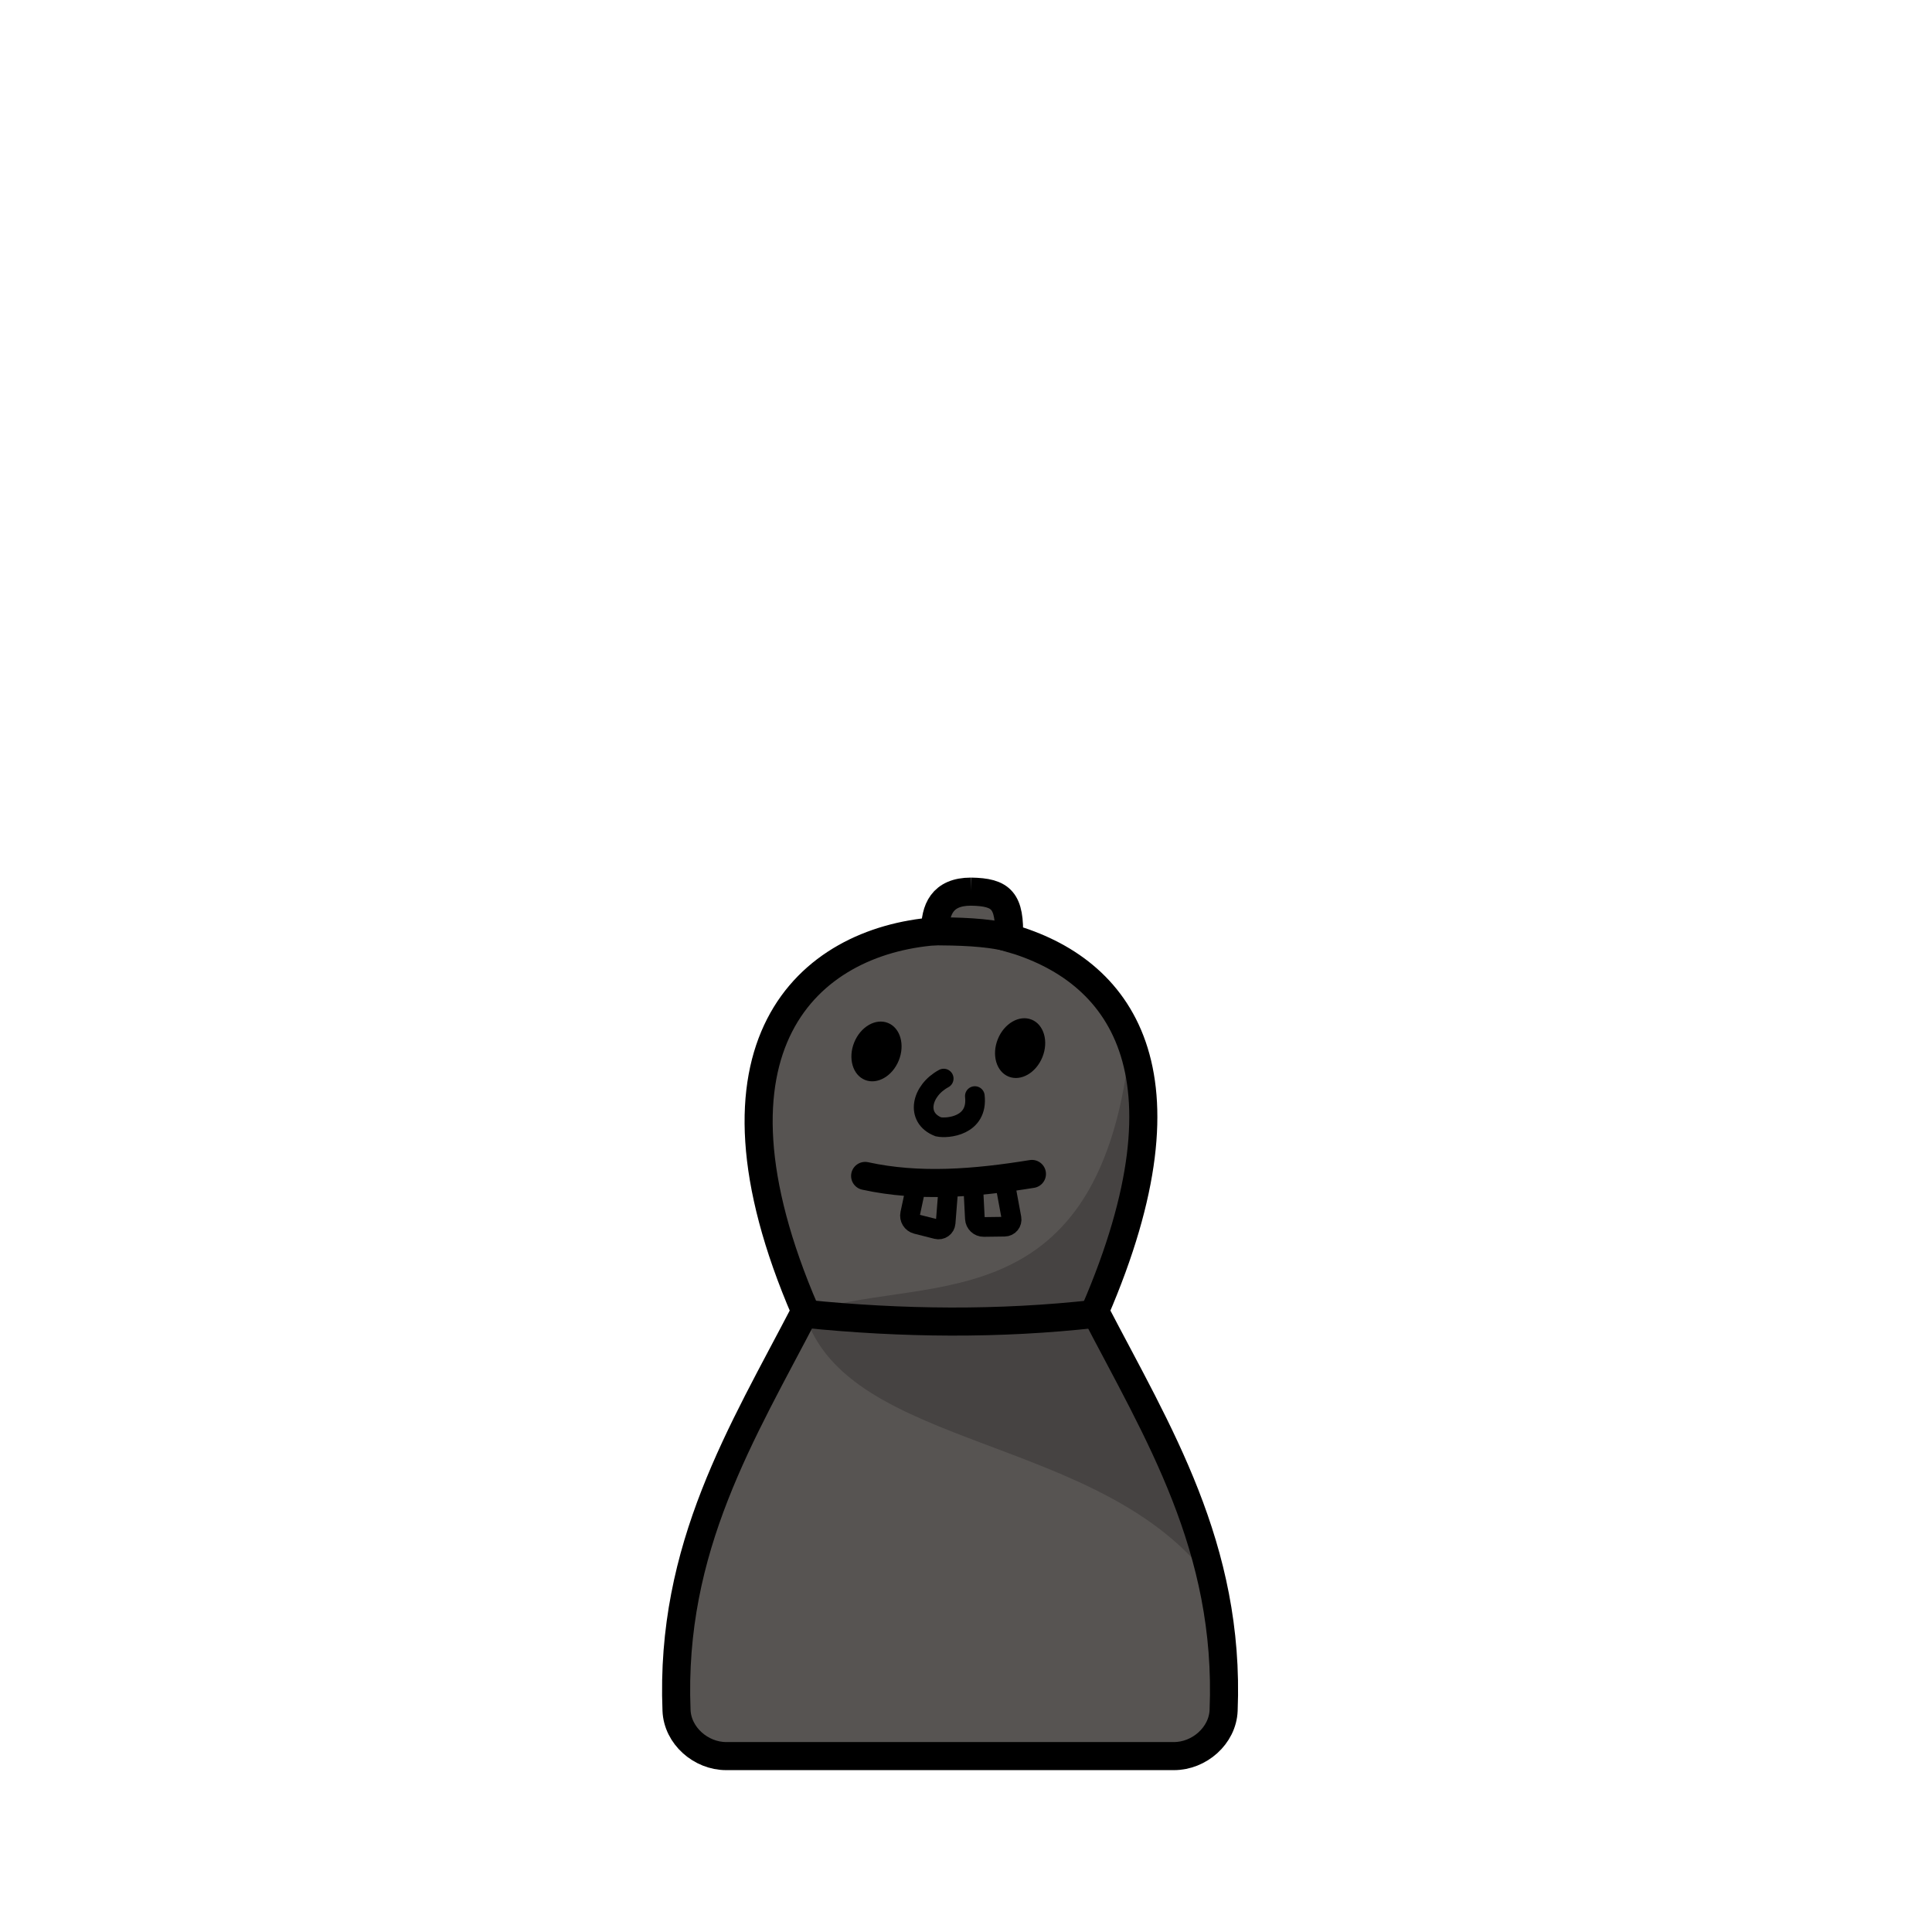
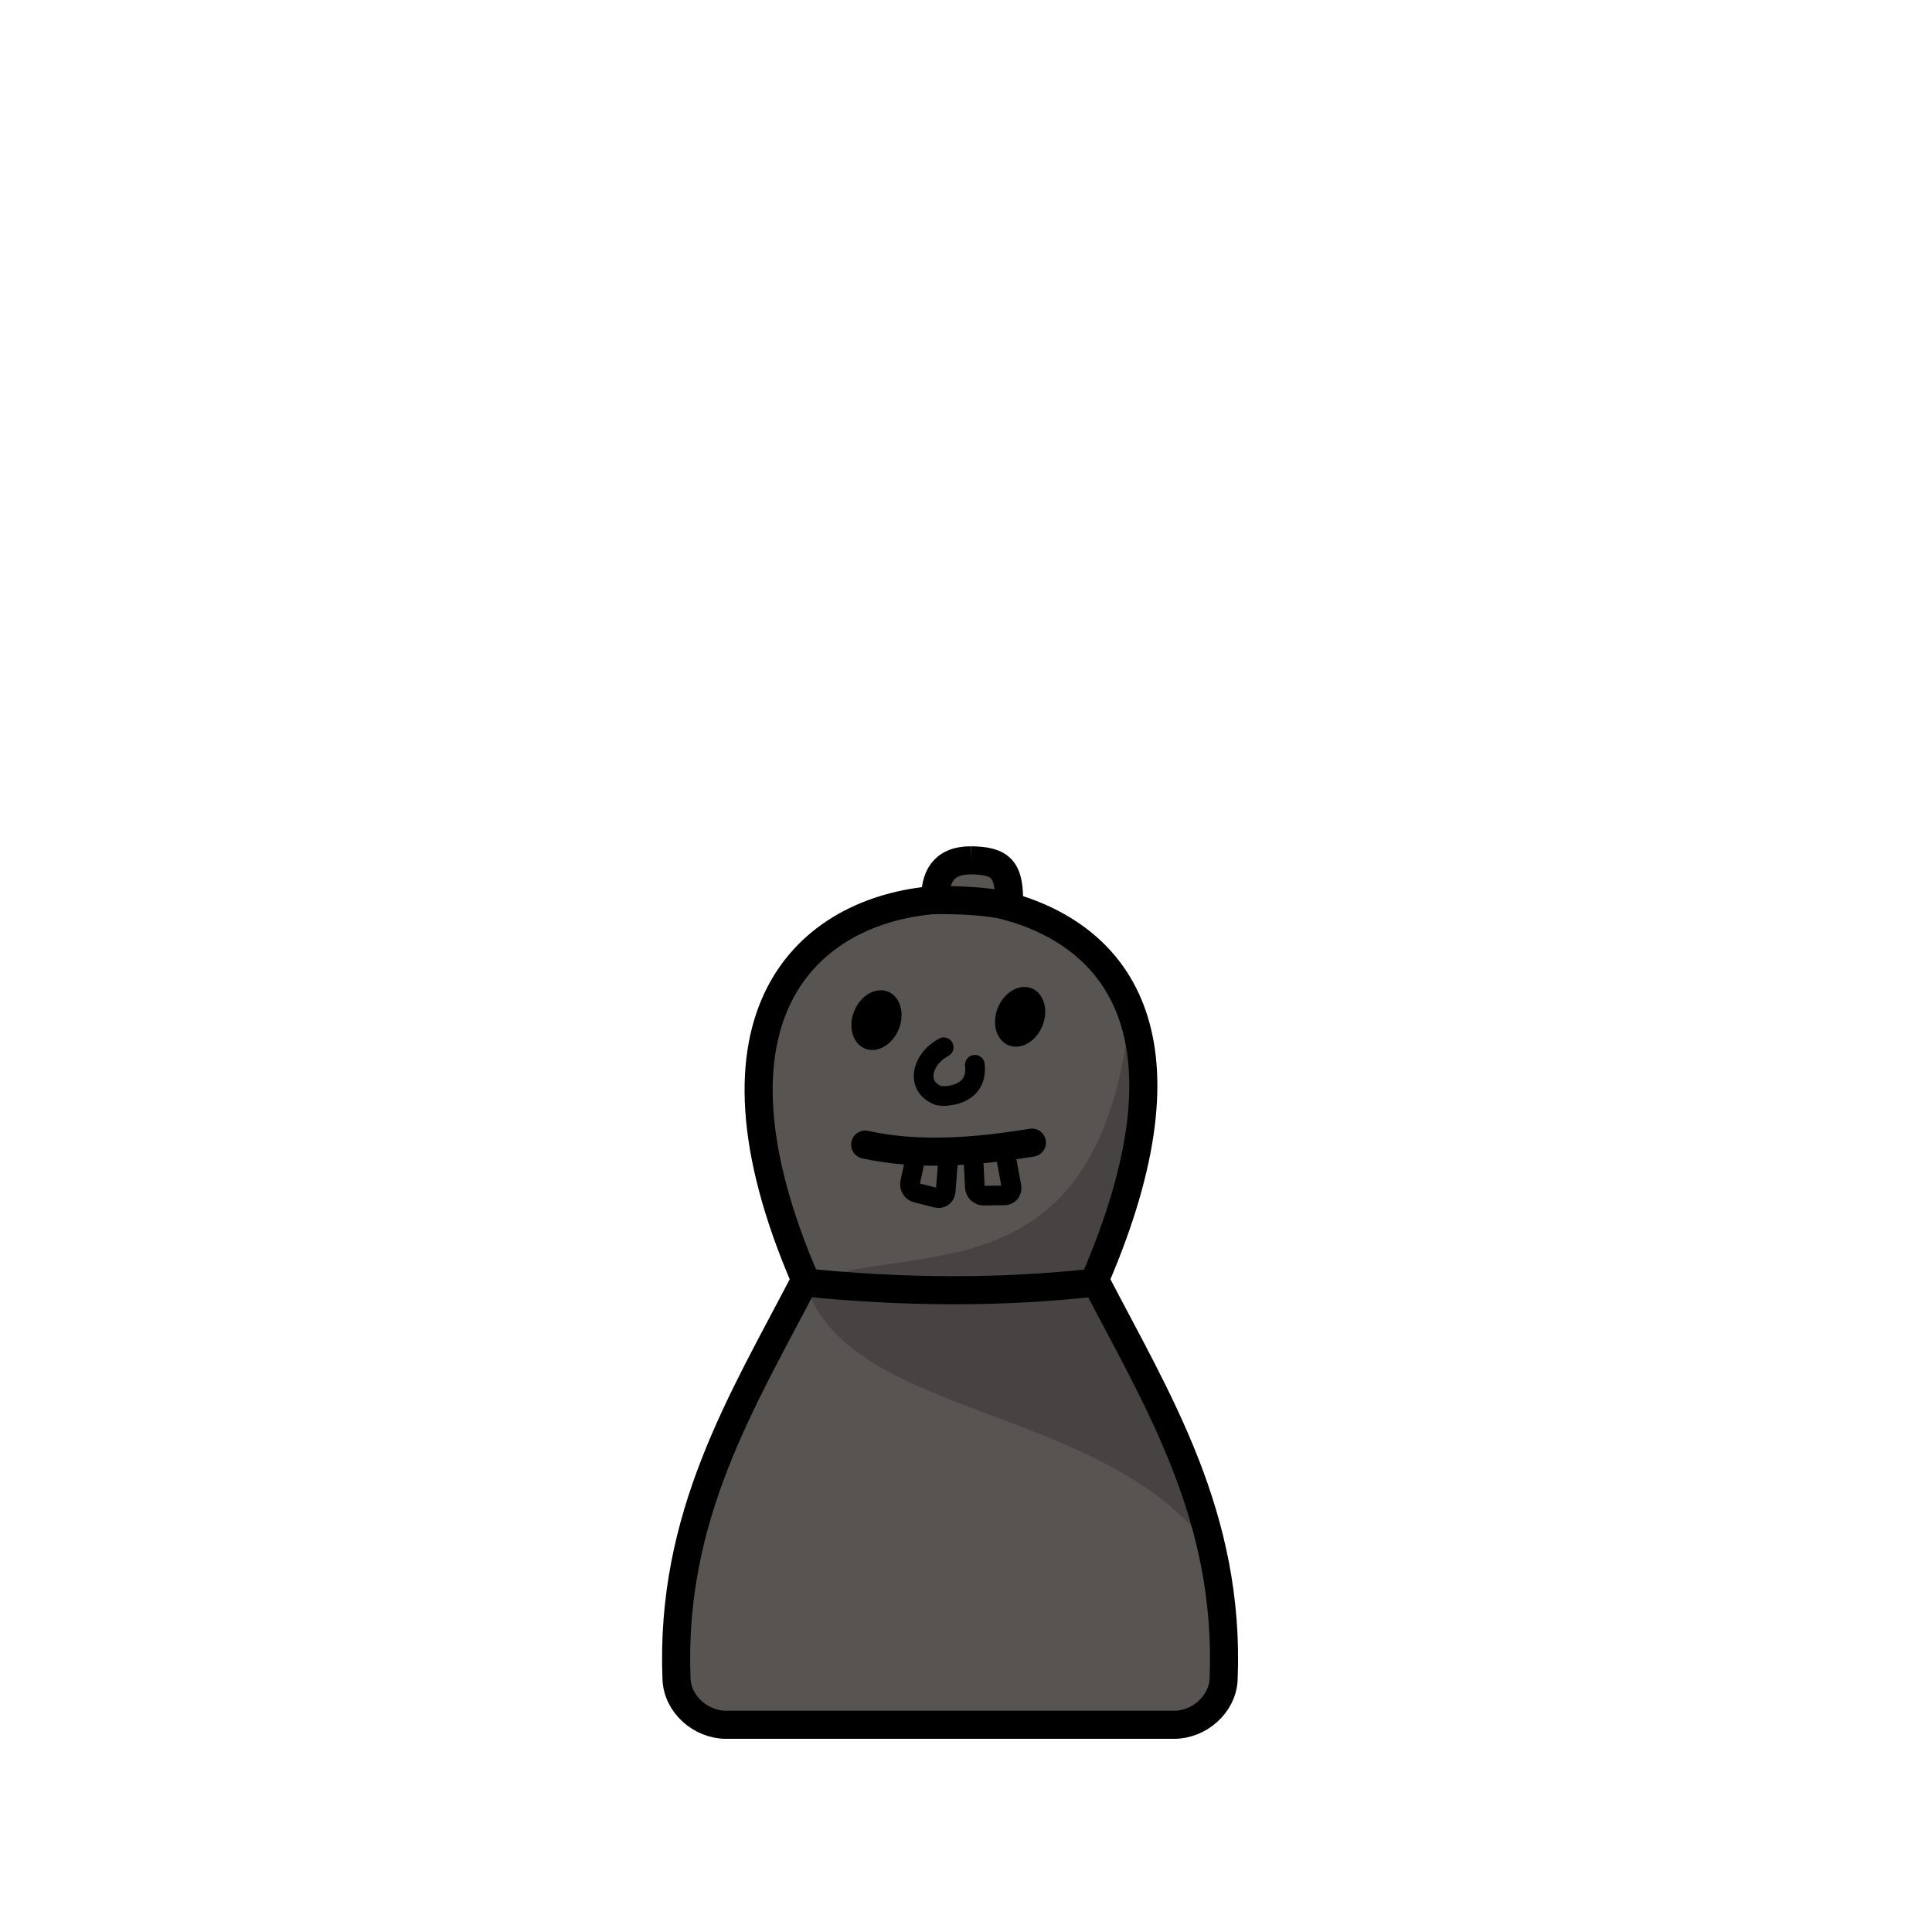
- <svg xmlns="http://www.w3.org/2000/svg" id="svg1" width="688" height="688" version="1.1" viewBox="0 0 688 688" xml:space="preserve">
-   <g id="g1">
-     <path id="path1" d="m345.75 317.52c-10.256-3.1e-4 -12.795 6.484-12.725 14.101-45.134 3.563-87.15 40.647-46.275 135.3-22.365 43.075-48.189 84.045-45.834 142.17 0.365 9.009 8.673 16.268 17.692 16.268h159.44c9.019 0 17.327-7.259 17.692-16.268 2.354-58.122-23.47-99.092-45.836-142.17 36.891-85.425 8.903-121.73-30.598-132.96 0.426-13.235-2.62-16.285-13.56-16.441z" fill="#575452" />
-     <path id="path7" d="m402.16 374.31c-11.786 99.316-76.31 78.533-115.57 93.555 15.169 49.067 106.7 42.651 145.05 95.521l-41.668-98.272c24.226-41.097 14.75-64.094 12.186-90.804z" fill="#464342" />
-     <path id="path8" d="m286.79 467.87c34.645 3.5 69.065 3.834 103.19 0" fill="none" stroke="#000" stroke-width="10" />
-     <path id="path5" d="m332.14 331.62c9.015 0.075 18.859 0.203 27.615 2.358" fill="none" stroke="#000" stroke-width="10" />
-     <ellipse id="path2" transform="rotate(22)" cx="476.64" cy="209.98" rx="8.562" ry="10.94" />
-     <ellipse id="ellipse2" transform="rotate(22)" cx="429.66" cy="230.24" rx="8.562" ry="10.94" />
-     <path id="path3" d="m347.15 390.32c1.203 10.692-9.777 11.626-13.001 10.949-8.289-3.243-6.036-12.9 1.912-17.183" fill="none" stroke="#000" stroke-linecap="round" stroke-width="7" />
-     <path id="path6" d="m345.75 317.52c-10.256-3.1e-4 -12.795 6.484-12.725 14.101-45.134 3.563-87.15 40.647-46.275 135.3-22.365 43.075-48.189 84.045-45.834 142.17 0.365 9.009 8.673 16.268 17.692 16.268h159.44c9.019 0 17.327-7.259 17.692-16.268 2.354-58.122-23.47-99.092-45.836-142.17 36.891-85.425 8.903-121.73-30.598-132.96 0.426-13.235-2.62-16.285-13.56-16.441z" fill="none" stroke="#000" stroke-width="10" />
-     <g id="g9" transform="translate(-8,12)" stroke="#000" stroke-linecap="round">
-       <path id="path4" d="m316.08 406.76c19.243 4.214 39.219 2.563 59.397-0.707" fill="#d3d3d6" stroke-width="10" />
-       <path id="path9" d="m354.61 411.18 0.553 10.793a3.116 3.116 43.155 0 0 3.153 2.957l7.436-0.098a2.53 2.53 129.39 0 0 2.455-2.99l-2.46-13.313" fill="none" stroke-width="7" />
-       <path id="path10" transform="rotate(15 350.18 333.56)" d="m354.61 411.18 0.553 10.793a3.116 3.116 43.155 0 0 3.153 2.957l7.436-0.098a2.53 2.53 129.39 0 0 2.455-2.99l-2.46-13.313" fill="none" stroke-width="7" />
+ <svg xmlns="http://www.w3.org/2000/svg" width="688" height="688" version="1.1" viewBox="0 0 688 688" xml:space="preserve">
+   <g>
+     <path d="m345.75 306.37c-10.256-3.1e-4 -12.795 6.484-12.725 14.101-45.134 3.563-87.15 40.647-46.275 135.3-22.365 43.075-48.189 84.045-45.834 142.17 0.365 9.009 8.673 16.268 17.692 16.268h159.44c9.019 0 17.327-7.259 17.692-16.268 2.354-58.122-23.47-99.092-45.836-142.17 36.891-85.425 8.903-121.73-30.598-132.96 0.426-13.235-2.62-16.285-13.56-16.441z" fill="#575452" />
+     <path d="m402.16 363.16c-11.786 99.316-76.31 78.533-115.57 93.555 15.169 49.067 106.7 42.651 145.05 95.521l-41.668-98.272c24.226-41.097 14.75-64.094 12.186-90.804z" fill="#464342" />
+     <path d="m286.79 456.71c34.645 3.5 69.065 3.834 103.19 0" fill="none" stroke="#000" stroke-width="10" />
+     <path d="m332.14 320.47c9.015 0.075 18.859 0.203 27.615 2.358" fill="none" stroke="#000" stroke-width="10" />
+     <ellipse transform="rotate(22)" cx="472.47" cy="199.64" rx="8.562" ry="10.94" />
+     <ellipse transform="rotate(22)" cx="425.48" cy="219.9" rx="8.562" ry="10.94" />
+     <path d="m347.15 379.17c1.203 10.692-9.777 11.626-13.001 10.949-8.289-3.243-6.036-12.9 1.912-17.183" fill="none" stroke="#000" stroke-linecap="round" stroke-width="7" />
+     <path d="m345.75 306.37c-10.256-3.1e-4 -12.795 6.484-12.725 14.101-45.134 3.563-87.15 40.647-46.275 135.3-22.365 43.075-48.189 84.045-45.834 142.17 0.365 9.009 8.673 16.268 17.692 16.268h159.44c9.019 0 17.327-7.259 17.692-16.268 2.354-58.122-23.47-99.092-45.836-142.17 36.891-85.425 8.903-121.73-30.598-132.96 0.426-13.235-2.62-16.285-13.56-16.441z" fill="none" stroke="#000" stroke-width="10" />
+     <g transform="translate(-8 .84609)" stroke="#000" stroke-linecap="round">
+       <path d="m316.08 406.76c19.243 4.214 39.219 2.563 59.397-0.707" fill="#d3d3d6" stroke-width="10" />
+       <path d="m354.61 411.18 0.553 10.793a3.116 3.116 43.155 0 0 3.153 2.957l7.436-0.098a2.53 2.53 129.39 0 0 2.455-2.99l-2.46-13.313" fill="none" stroke-width="7" />
+       <path transform="rotate(15 350.18 333.56)" d="m354.61 411.18 0.553 10.793a3.116 3.116 43.155 0 0 3.153 2.957l7.436-0.098a2.53 2.53 129.39 0 0 2.455-2.99l-2.46-13.313" fill="none" stroke-width="7" />
    </g>
  </g>
</svg>
